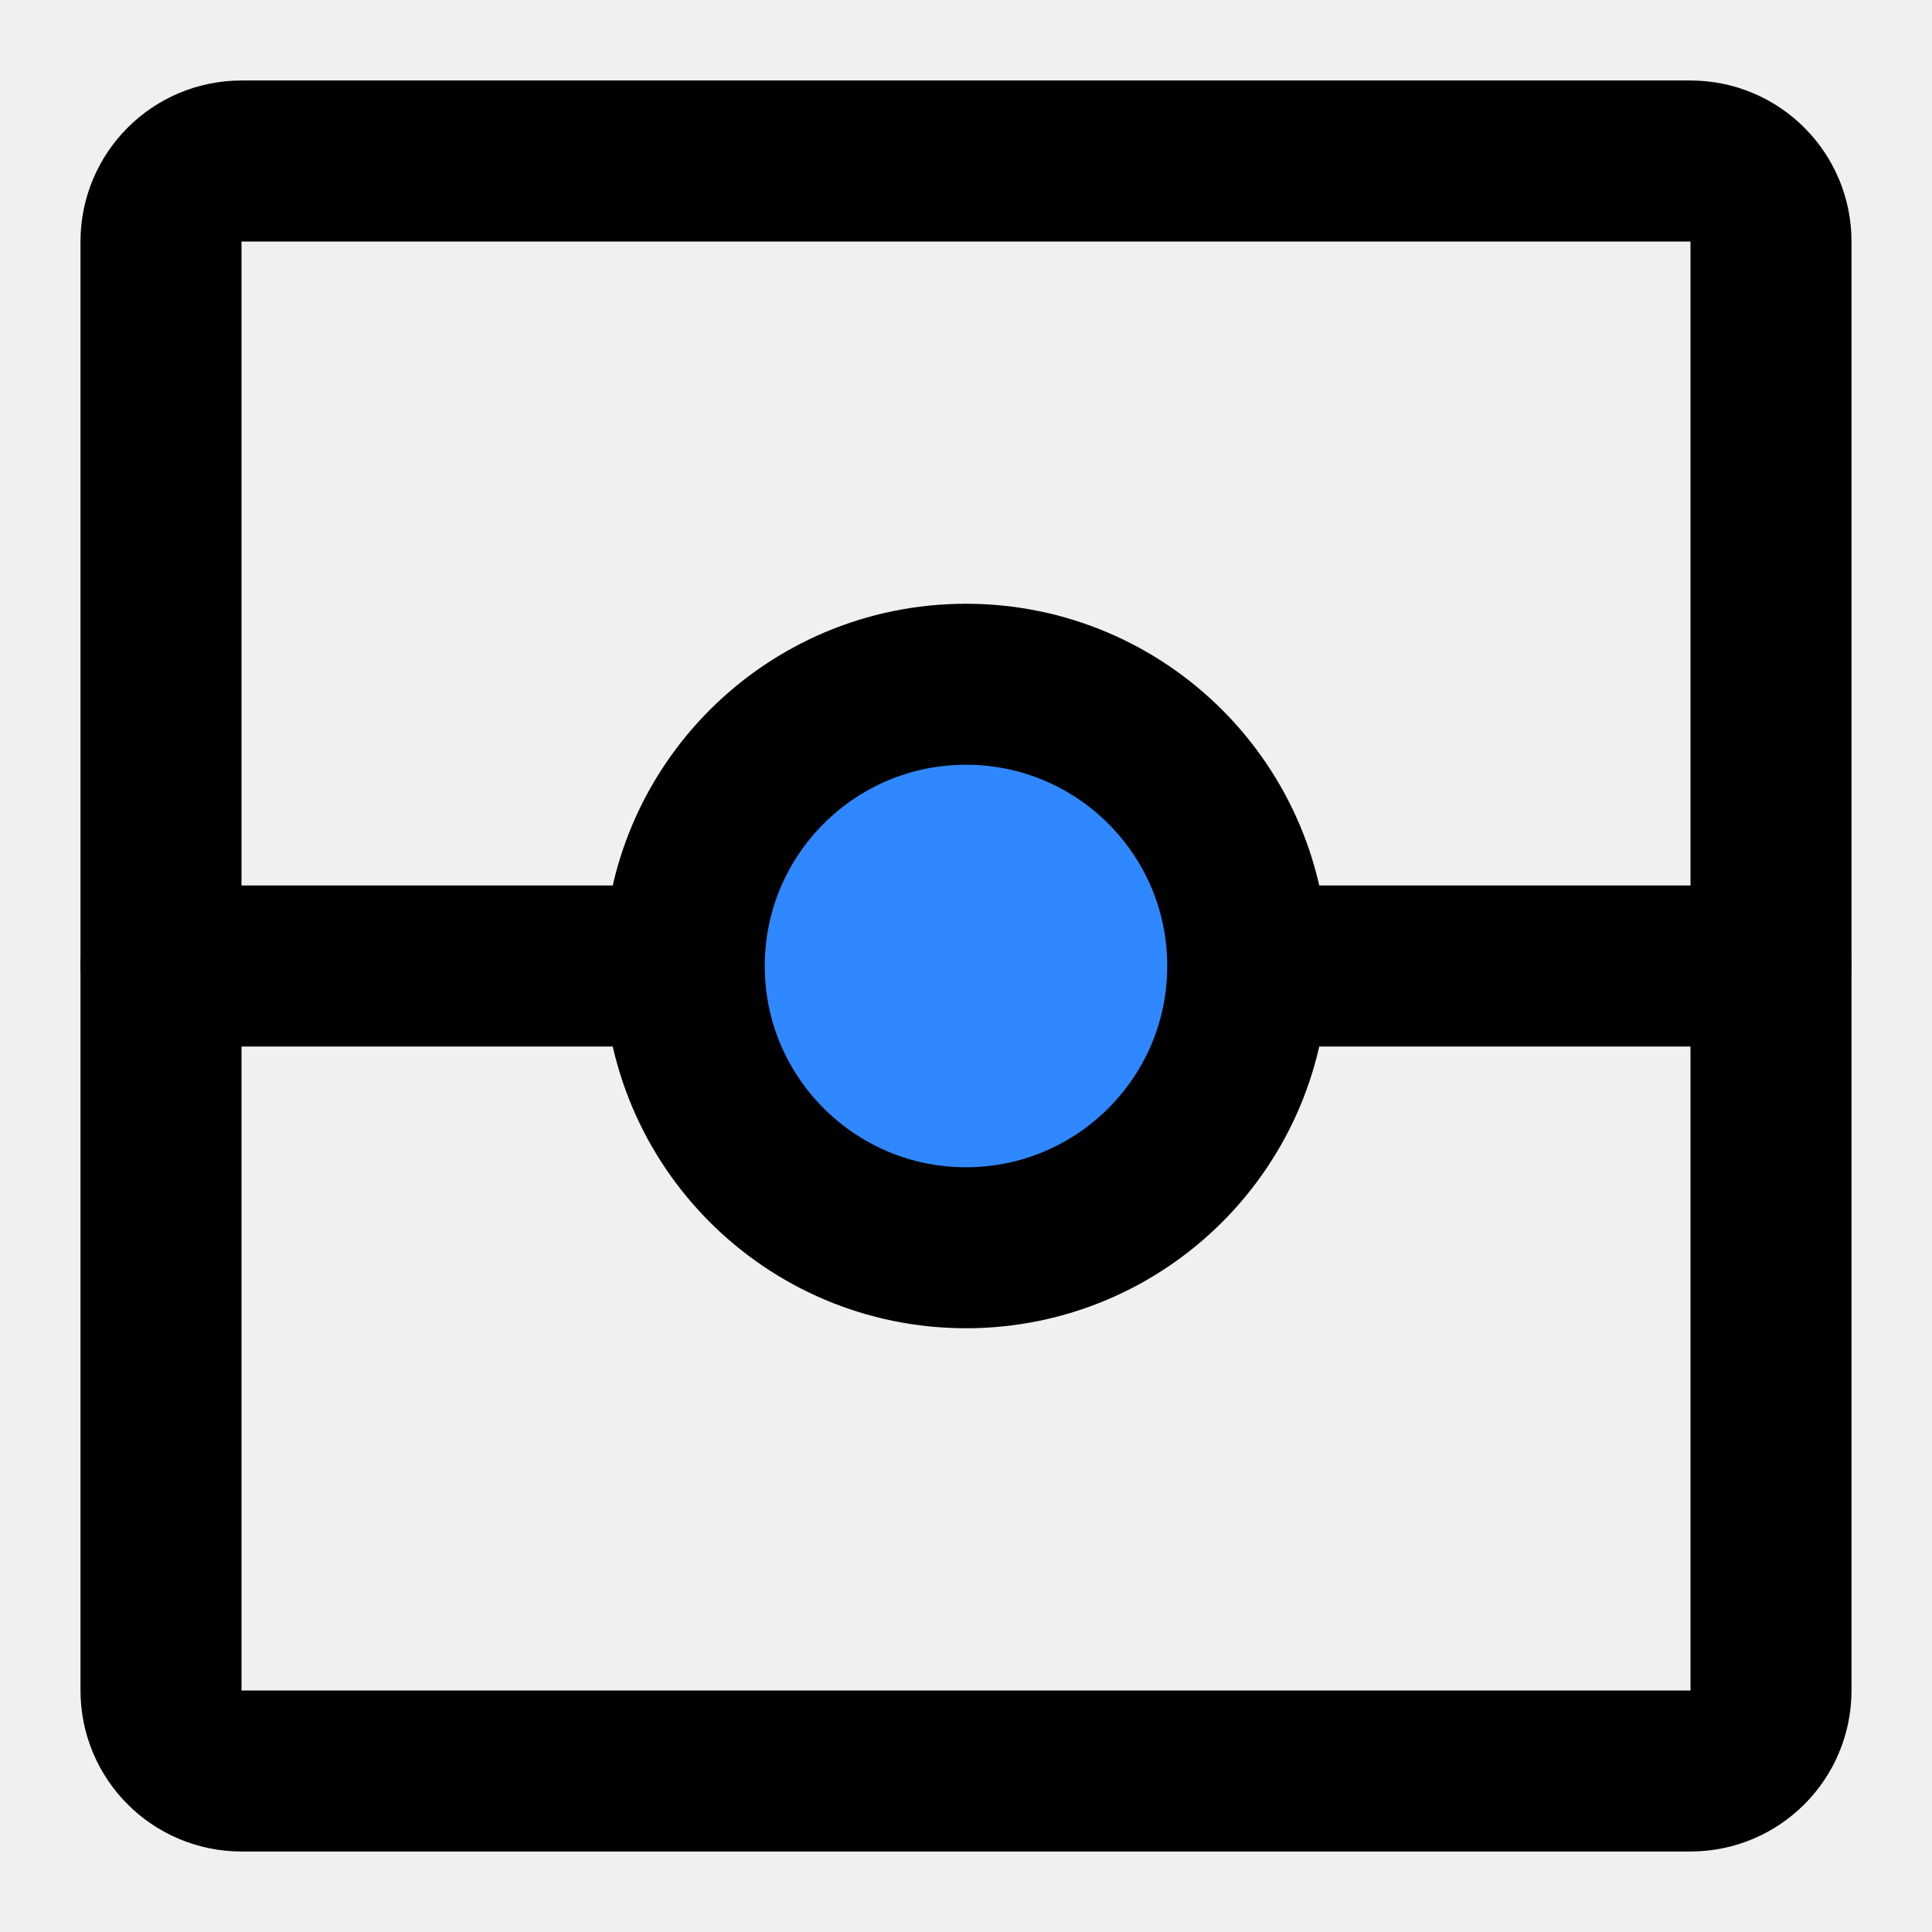
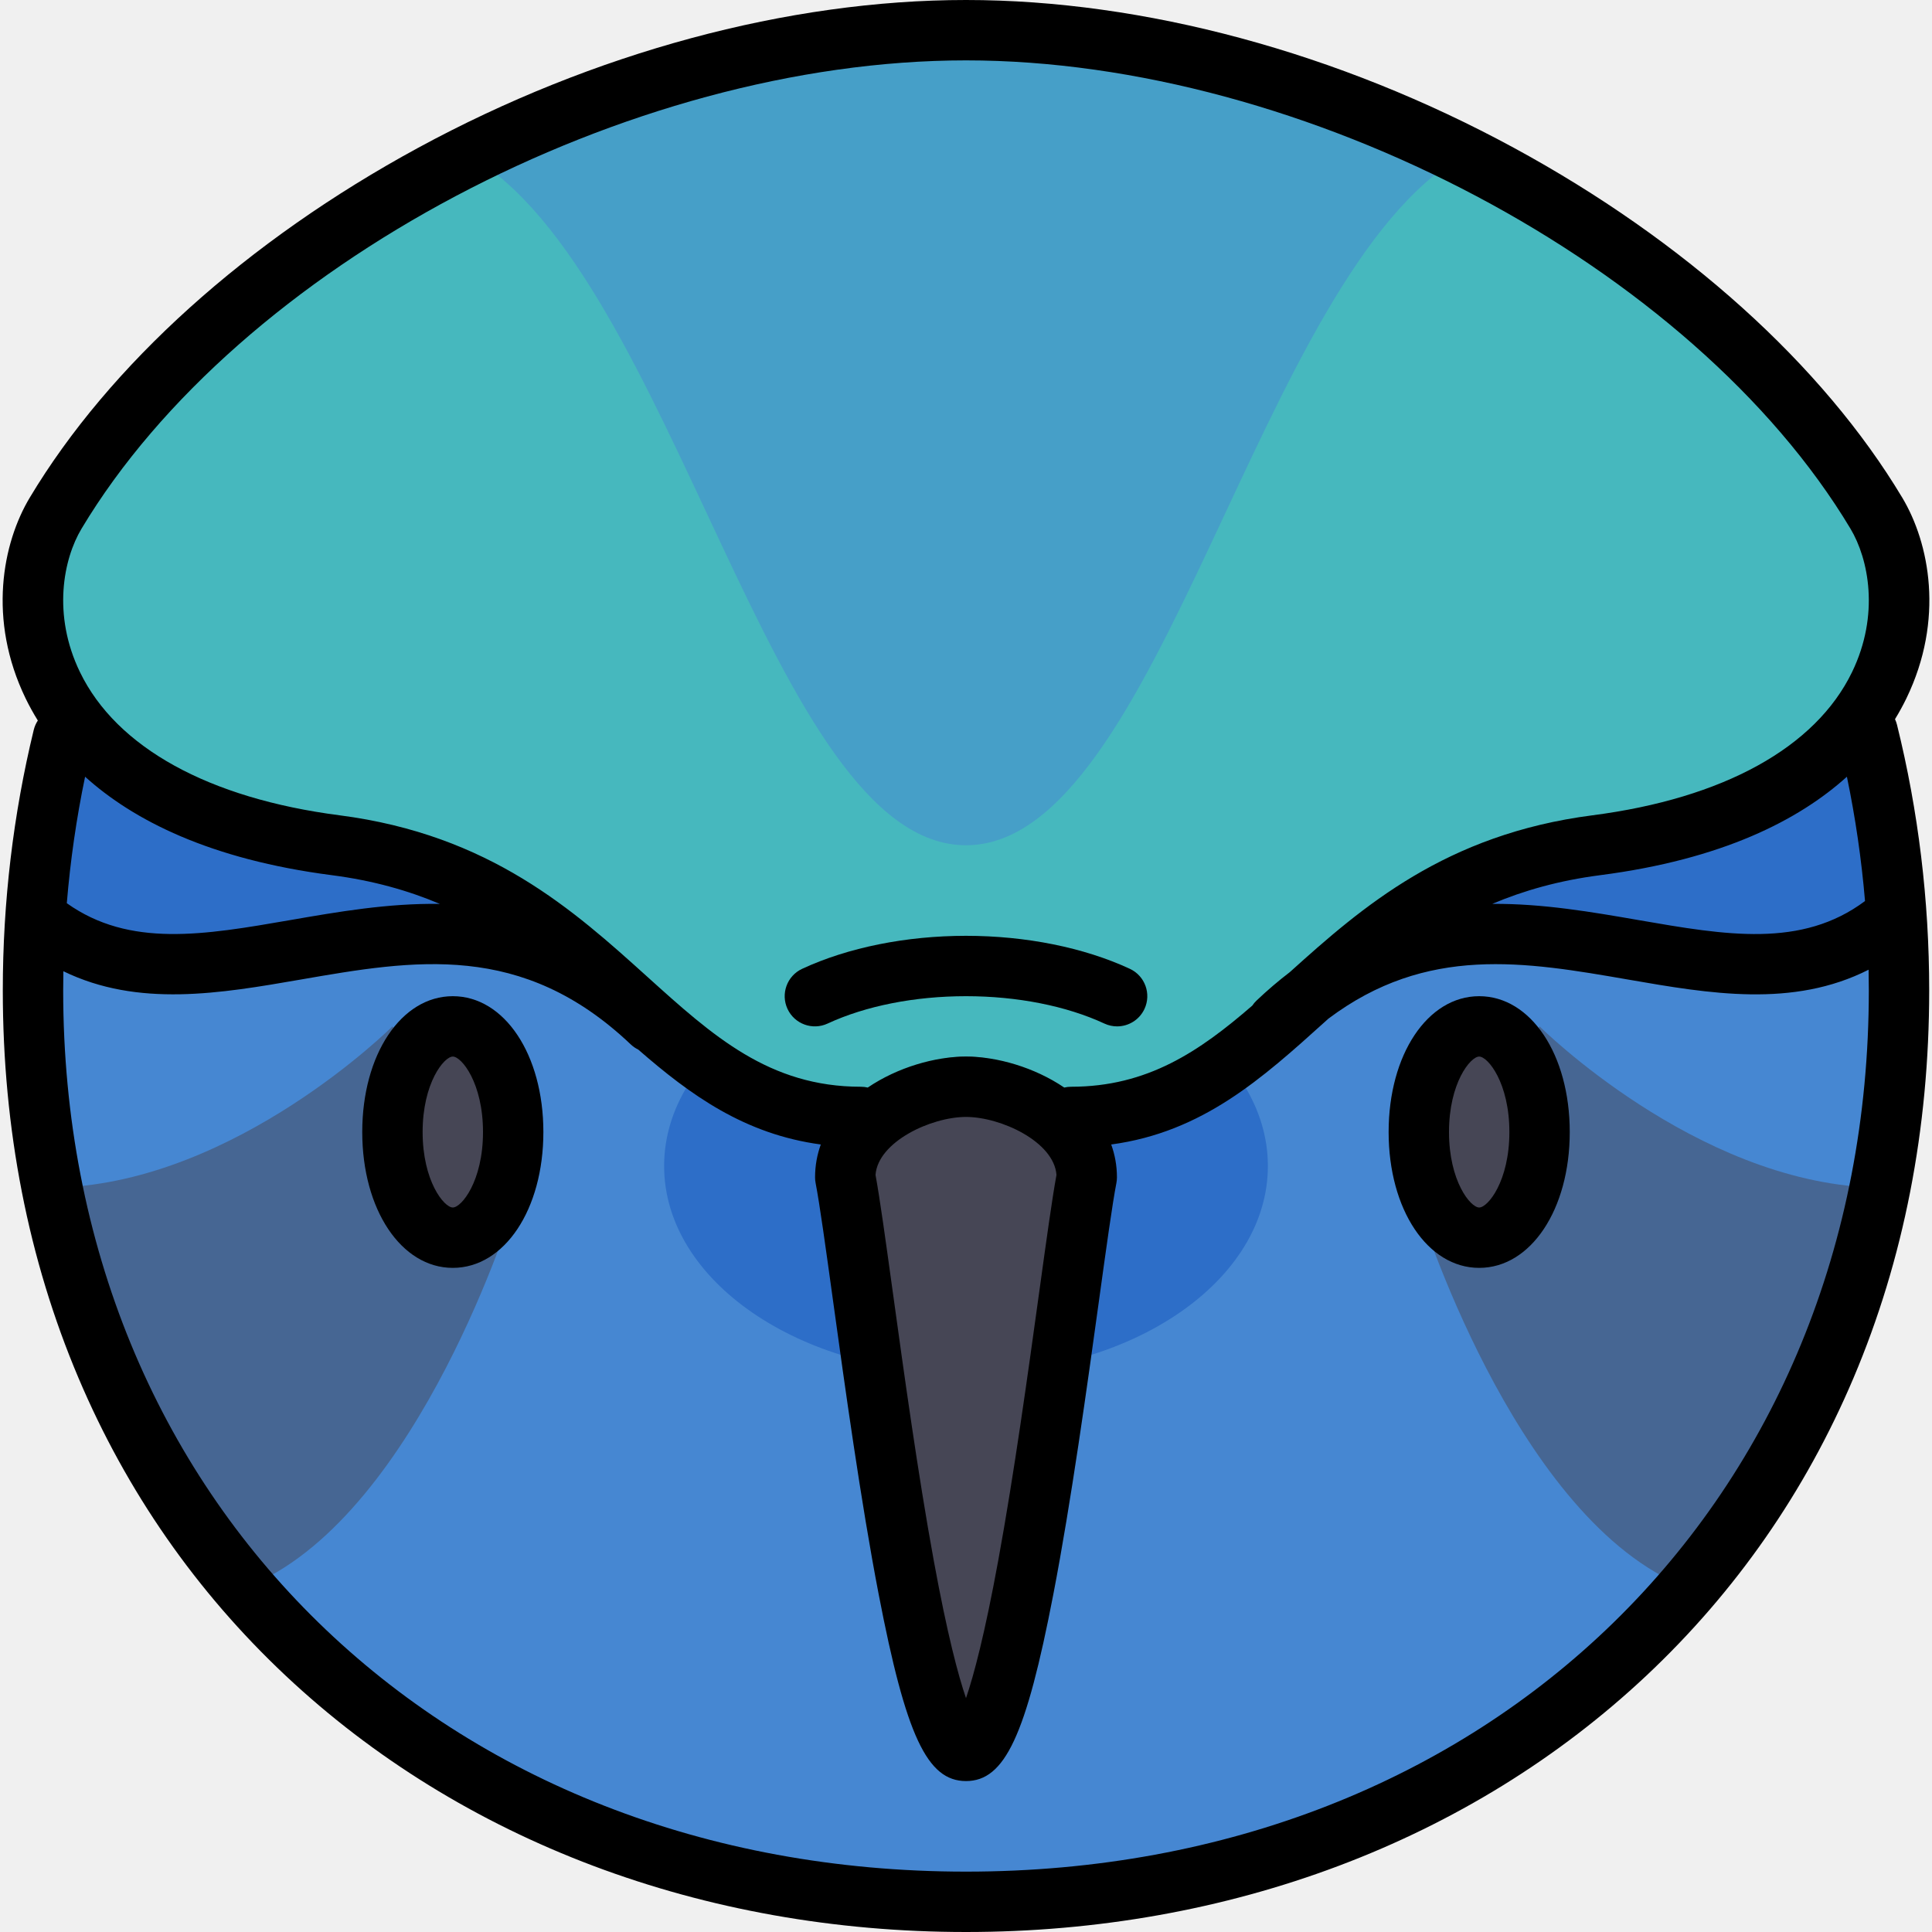
- <svg xmlns="http://www.w3.org/2000/svg" width="48px" height="48px" viewBox="0 0 48 48" fill="none">
-   <rect width="48" height="48" fill="white" fill-opacity="0.01" />
-   <rect x="4" y="4" width="40" height="40" rx="2" stroke="black" stroke-width="4" stroke-linejoin="round" />
-   <path d="M4 24H17" stroke="black" stroke-width="4" stroke-linecap="round" stroke-linejoin="round" />
-   <path d="M31 24H44" stroke="black" stroke-width="4" stroke-linecap="round" stroke-linejoin="round" />
-   <path d="M24 31C27.866 31 31 27.866 31 24C31 20.134 27.866 17 24 17C20.134 17 17 20.134 17 24C17 27.866 20.134 31 24 31Z" fill="#2F88FF" stroke="black" stroke-width="4" stroke-linejoin="round" />
+ <svg xmlns="http://www.w3.org/2000/svg" version="1.1" id="Layer_1" x="0px" y="0px" viewBox="0 0 512 512" style="enable-background:new 0 0 512 512;" xml:space="preserve">
+   <path style="fill:#4687D2;" d="M494.96,178c5.412,22.969,8.295,47.101,8.295,71.994C503.256,404.217,392.556,504,256,504  S8.744,404.217,8.744,249.994c0-24.396,2.77-48.062,7.974-70.616L494.96,178z" />
+   <g>
+     <ellipse style="fill:#2D6EC8;" cx="256" cy="309" rx="80" ry="55" />
+     <path style="fill:#2D6EC8;" d="M16.718,179.377c-4.527,19.625-7.085,40.125-7.707,61.181C70.038,275.635,88.712,216.4,216,288   V178.803L16.718,179.377z" />
+     <path style="fill:#2D6EC8;" d="M495.282,179.377c4.527,19.625,7.085,40.125,7.707,61.181C441.962,275.635,423.288,216.4,296,288   V178.803L495.282,179.377z" />
+   </g>
+   <path style="fill:#46B8BE;" d="M283.837,296c56.254,0,66.342-62.579,139.187-72c81.192-10.5,88.878-63.555,74.233-88  C456.072,67.255,352.586,8,256,8S55.928,67.255,14.743,136c-14.646,24.445-6.959,77.5,74.233,88c72.845,9.421,82.932,72,139.187,72  H283.837z" />
+   <path style="fill:#464655;" d="M256,464c14,0,27.333-136,32-160c0-14.667-18.745-24-32-24c-13.255,0-32,9.333-32,24  C228.667,328,242,464,256,464z" />
+   <g>
+     <path style="fill:#466693;" d="M15.797,314.697c9.207,40.851,27.109,76.266,51.494,105.062C111.282,400.283,136,320,136,320l-32-48   C104,272,62.825,313.029,15.797,314.697z" />
+     <path style="fill:#466693;" d="M496.204,314.697c-9.207,40.851-27.11,76.266-51.494,105.062C400.718,400.283,376,320,376,320l32-48   C408,272,449.175,313.029,496.204,314.697z" />
+   </g>
+   <g>
+     <ellipse style="fill:#464655;" cx="120" cy="300" rx="18" ry="31.5" />
+     <ellipse style="fill:#464655;" cx="392" cy="300" rx="18" ry="31.5" />
+   </g>
+   <path style="fill:#469FC8;" d="M387.615,41.25C346.816,20.797,300.705,8,256,8s-90.816,12.797-131.616,33.25  C178.691,72.354,204.305,224,256,224S333.309,72.354,387.615,41.25z" />
+   <path d="M502.197,190.589c1.14-1.865,2.142-3.704,3.009-5.493c10.151-20.949,6.095-41.222-1.085-53.208  c-21.08-35.185-57.623-68.105-102.898-92.697C354.695,13.918,303.12,0,256,0s-98.695,13.918-145.222,39.19  C65.502,63.782,28.959,96.703,7.88,131.888c-7.181,11.986-11.237,32.259-1.085,53.208c0.921,1.902,1.998,3.861,3.229,5.848  c-0.484,0.742-0.86,1.57-1.081,2.48c-5.441,22.424-8.2,45.65-8.2,69.036c0,36.757,6.751,71.32,20.065,102.732  c12.756,30.095,31.219,56.628,54.876,78.862C122.304,487.87,186.341,512,256,512s133.696-24.13,180.315-67.945  c23.657-22.234,42.12-48.768,54.876-78.862c13.314-31.412,20.065-65.976,20.065-102.732c0-23.857-2.87-47.538-8.53-70.384  C502.597,191.554,502.417,191.059,502.197,190.589z M21.605,140.11C63.3,70.516,166.259,16,256,16s192.7,54.516,234.395,124.11  c4.802,8.016,7.792,22.78,0.413,38.009c-9.684,19.984-34.121,33.461-68.809,37.947c-38.889,5.029-60.949,24.217-80.18,41.556  c-2.946,2.251-5.889,4.752-8.826,7.54c-0.432,0.41-0.804,0.859-1.124,1.334C317.843,278.644,304.093,288,283.837,288  c-0.621,0-1.222,0.078-1.802,0.211C274.094,282.828,264.142,280,256,280c-8.142,0-18.094,2.828-26.036,8.211  c-0.58-0.133-1.181-0.211-1.802-0.211c-24.321,0-39.263-13.485-56.564-29.1c-19.57-17.662-41.751-37.681-81.597-42.834  c-34.688-4.486-59.125-17.963-68.809-37.947C13.814,162.891,16.803,148.126,21.605,140.11z M494.249,238.785  c-16.798,12.54-36.858,9.063-59.969,5.056c-12.387-2.148-25.43-4.407-38.819-4.306c8.316-3.521,17.694-6.192,28.589-7.602  c32.3-4.177,52.618-14.564,65.398-26.091C491.704,216.676,493.308,227.682,494.249,238.785z M279.977,311.371  c-1.133,6.127-2.662,17.199-4.574,31.038c-2.96,21.429-6.645,48.099-10.851,71.104c-3.591,19.638-6.501,30.514-8.552,36.51  c-2.051-5.996-4.961-16.872-8.552-36.51c-4.206-23.006-7.89-49.676-10.851-71.104c-1.912-13.839-3.441-24.911-4.574-31.038  C232.669,302.557,246.777,296,256,296C265.223,296,279.331,302.557,279.977,311.371z M116.558,239.543  c-13.695-0.21-27.034,2.103-39.688,4.298c-22.744,3.943-42.532,7.363-59.166-4.483c0.934-11.299,2.551-22.499,4.846-33.518  c12.78,11.527,33.099,21.916,65.401,26.094C98.853,233.344,108.237,236.018,116.558,239.543z M256,496  c-138.634,0-239.256-98.218-239.256-233.54c0-1.692,0.021-3.384,0.051-5.073c19.856,9.653,41.631,5.889,62.808,2.219  c30.2-5.238,58.727-10.185,87.539,17.162c0.611,0.58,1.291,1.04,2.011,1.39c13.836,12.059,28.181,22.421,48.369,25.143  c-0.974,2.687-1.521,5.586-1.521,8.7c0,0.513,0.049,1.023,0.147,1.527c1.064,5.473,2.703,17.335,4.601,31.071  c3.109,22.505,7.367,53.326,12.11,77.912C240.085,459.975,245.708,472,256,472s15.915-12.025,23.143-49.489  c4.743-24.586,9.001-55.407,12.11-77.912c1.897-13.736,3.536-25.599,4.601-31.071c0.098-0.504,0.147-1.015,0.147-1.527  c0-3.114-0.548-6.014-1.521-8.7c24.221-3.266,40.029-17.526,56.643-32.521c0.298-0.269,0.597-0.538,0.895-0.808  c26.107-19.626,52.129-15.116,79.53-10.365c21.475,3.724,43.568,7.554,63.65-2.624c0.036,1.825,0.06,3.65,0.06,5.479  C495.256,397.782,394.634,496,256,496z" />
+   <path d="M120,264c-13.682,0-24,15.477-24,36s10.318,36,24,36s24-15.477,24-36S133.682,264,120,264z M120,320c-2.322,0-8-7.009-8-20  s5.678-20,8-20s8,7.009,8,20S122.322,320,120,320z" />
+   <path d="M392,264c-13.682,0-24,15.477-24,36s10.318,36,24,36s24-15.477,24-36S405.682,264,392,264z M392,320c-2.322,0-8-7.009-8-20  s5.678-20,8-20s8,7.009,8,20S394.322,320,392,320z" />
+   <path d="M219.322,271.256C229.398,266.577,242.424,264,256,264s26.602,2.577,36.678,7.256c1.091,0.507,2.236,0.746,3.364,0.746  c3.018,0,5.907-1.716,7.261-4.633c1.861-4.007,0.121-8.764-3.886-10.625C287.274,251.105,271.855,248,256,248  s-31.274,3.105-43.417,8.744c-4.007,1.861-5.747,6.618-3.886,10.625C210.558,271.377,215.315,273.115,219.322,271.256z" />
+   <g>
+ </g>
+   <g>
+ </g>
+   <g>
+ </g>
+   <g>
+ </g>
+   <g>
+ </g>
+   <g>
+ </g>
+   <g>
+ </g>
+   <g>
+ </g>
+   <g>
+ </g>
+   <g>
+ </g>
+   <g>
+ </g>
+   <g>
+ </g>
+   <g>
+ </g>
+   <g>
+ </g>
+   <g>
+ </g>
</svg>
